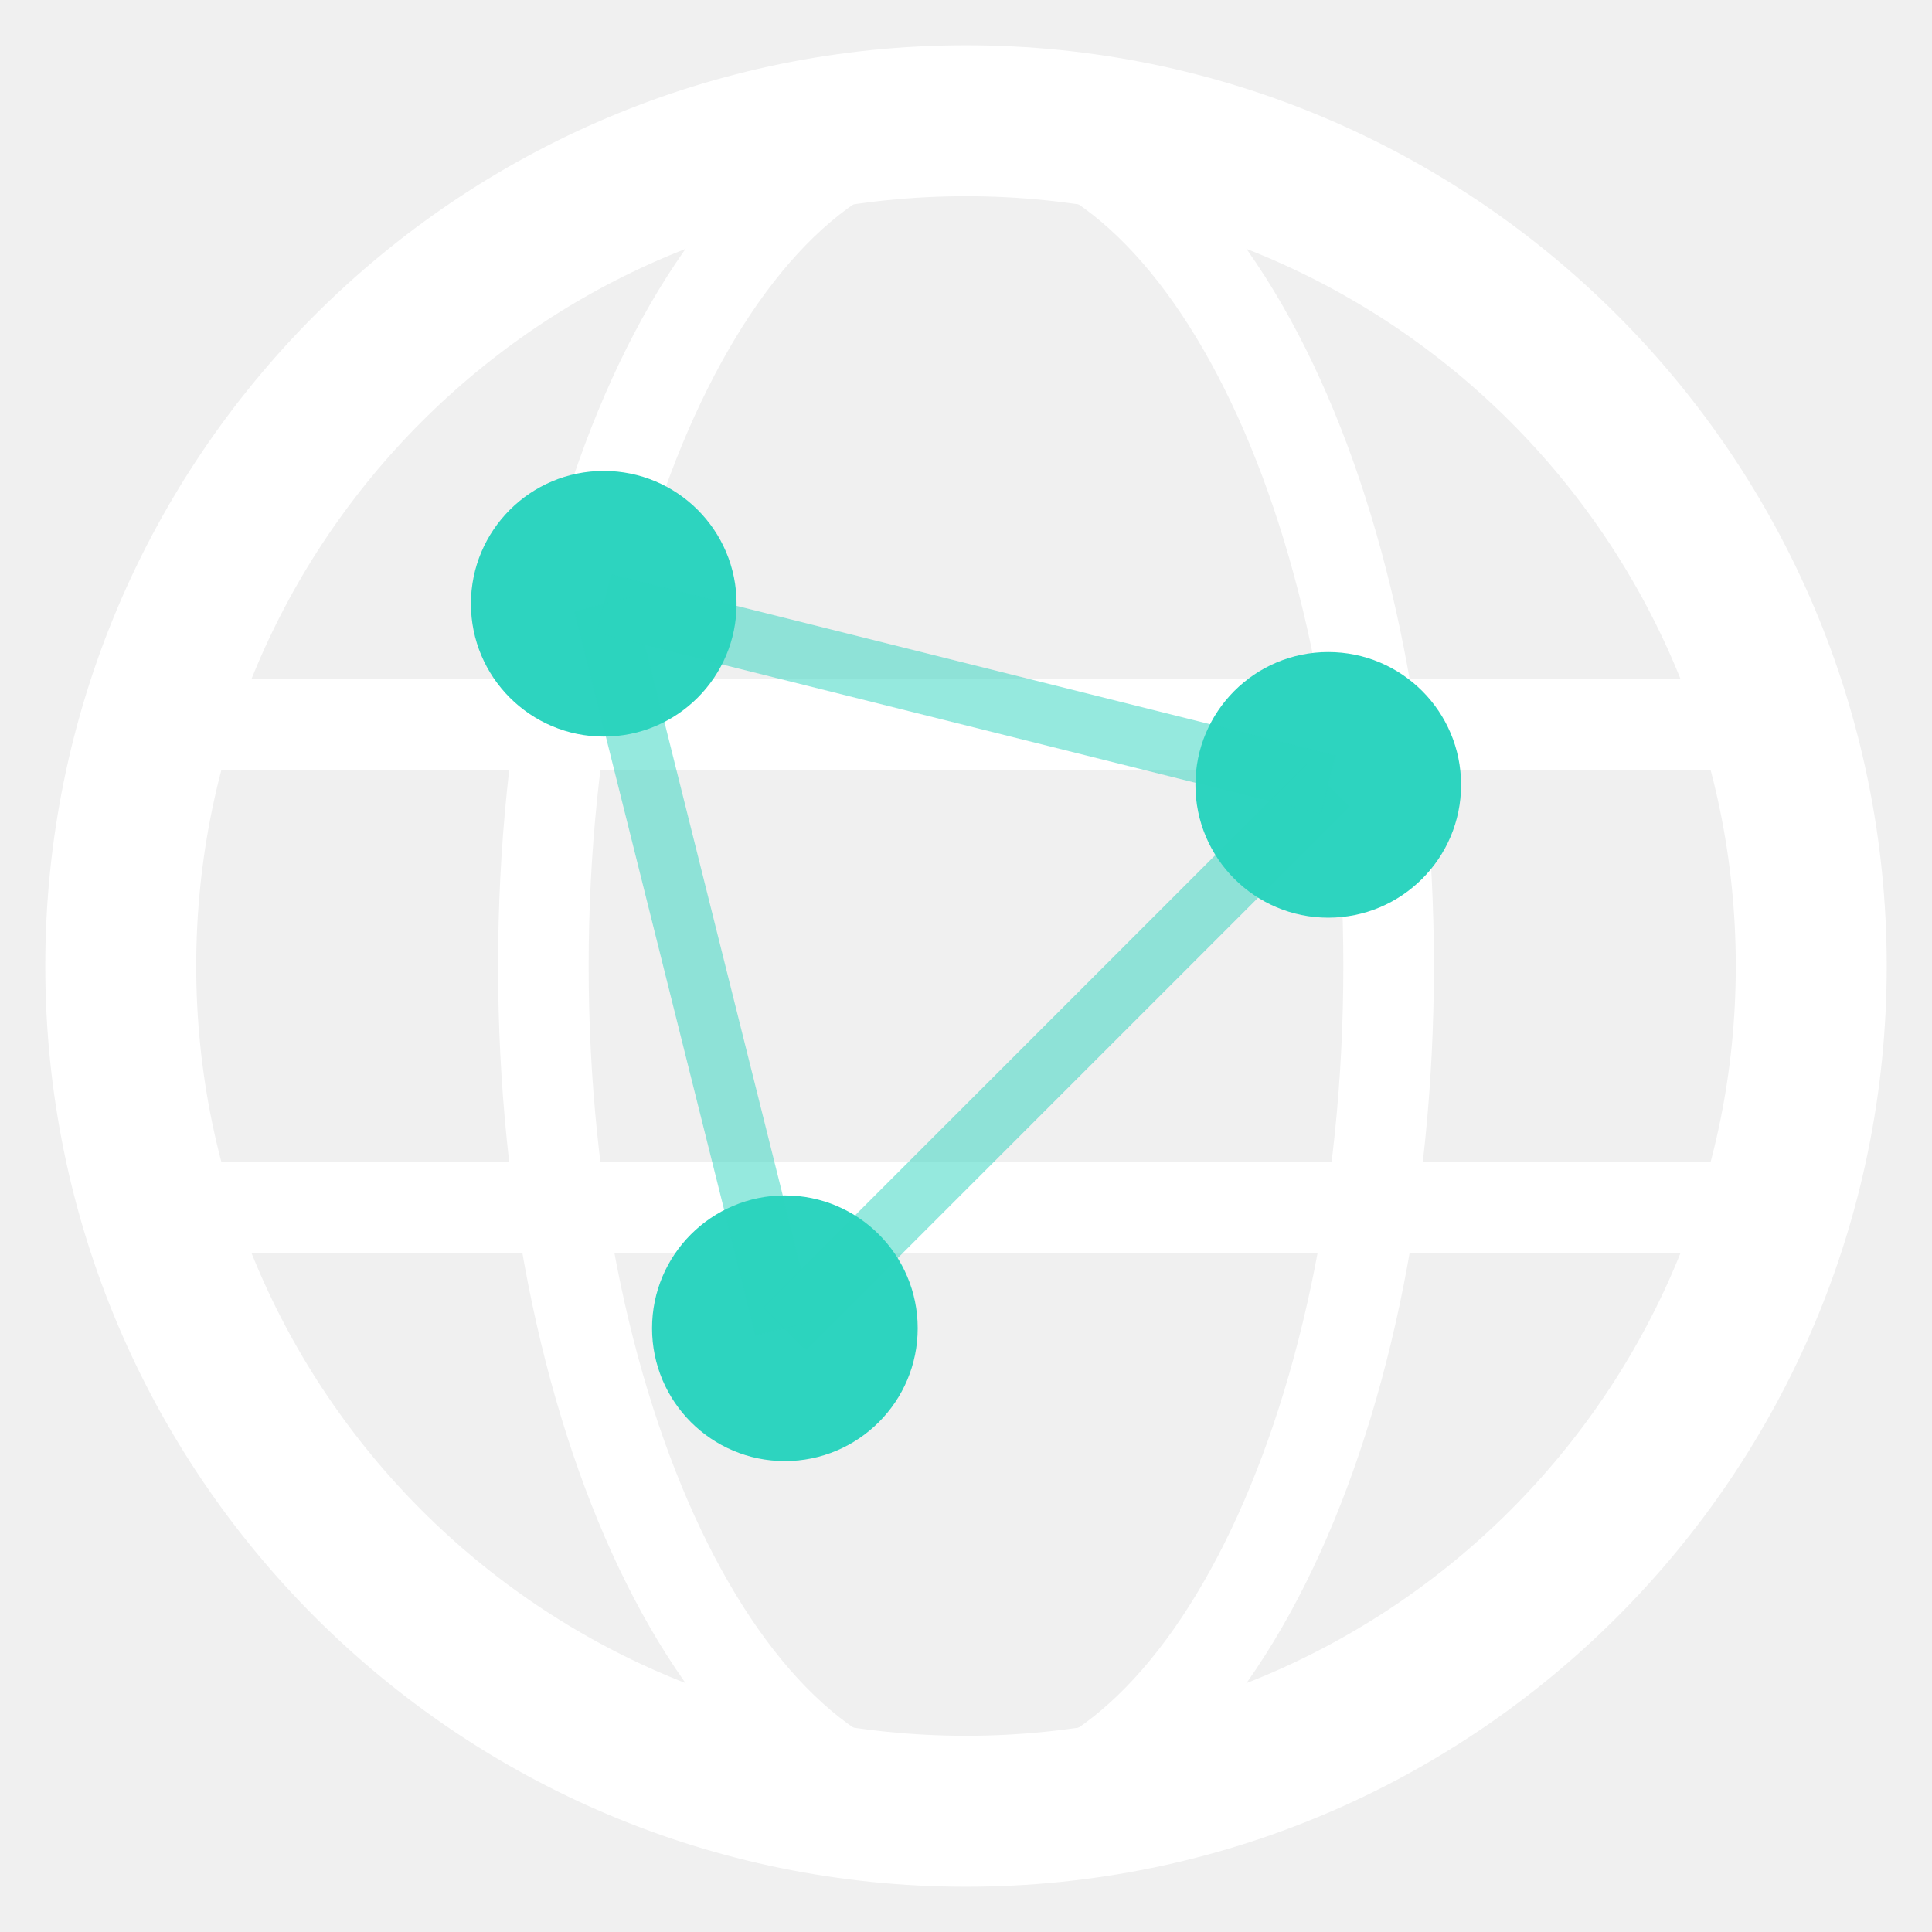
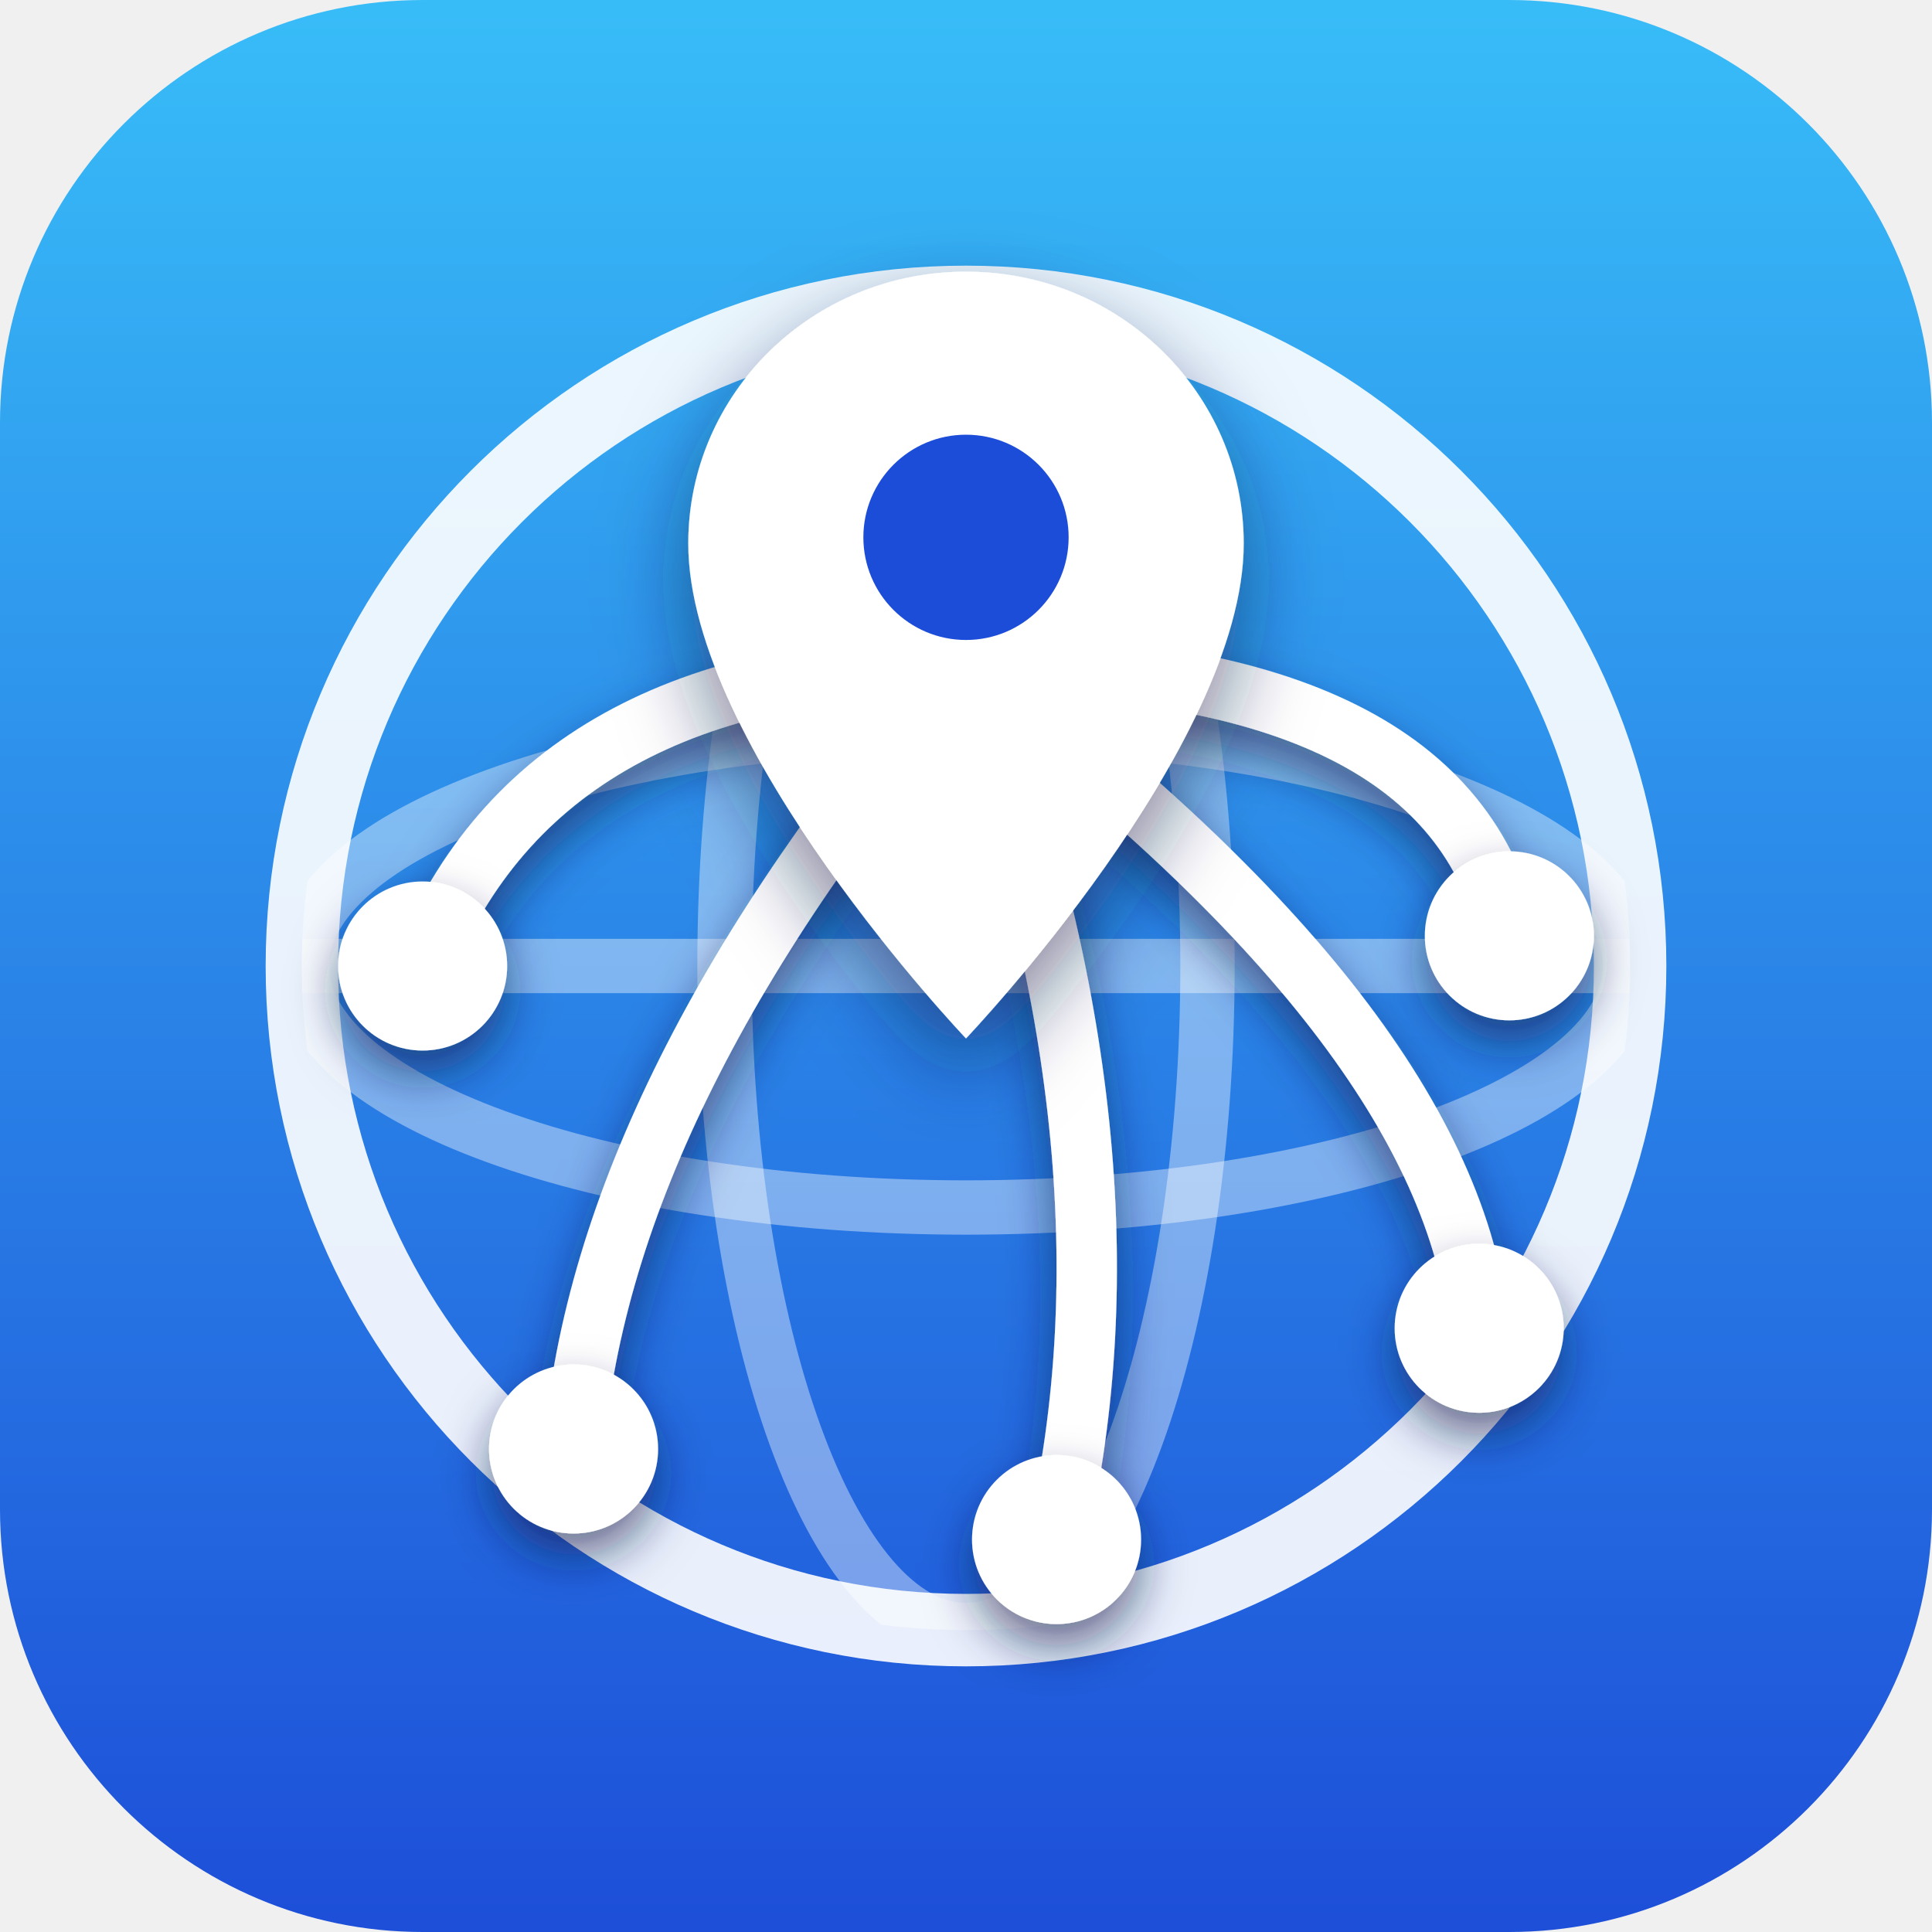
- <svg xmlns="http://www.w3.org/2000/svg" width="32" height="32" viewBox="0 0 32 32" fill="none">
-   <circle cx="16" cy="16" r="14" stroke="#ffffff" stroke-width="2.5" fill="none" />
-   <ellipse cx="16" cy="16" rx="7" ry="14" stroke="#ffffff" stroke-width="1.5" fill="none" />
-   <path d="M3 12h26M3 20h26" stroke="#ffffff" stroke-width="1.5" stroke-linecap="round" />
-   <circle cx="10" cy="10" r="2.2" fill="#2dd4bf" />
-   <circle cx="22" cy="13" r="2.2" fill="#2dd4bf" />
-   <circle cx="13" cy="22" r="2.2" fill="#2dd4bf" />
-   <line x1="10" y1="10" x2="22" y2="13" stroke="#2dd4bf" stroke-width="1" stroke-opacity="0.5" />
-   <line x1="22" y1="13" x2="13" y2="22" stroke="#2dd4bf" stroke-width="1" stroke-opacity="0.5" />
-   <line x1="10" y1="10" x2="13" y2="22" stroke="#2dd4bf" stroke-width="1" stroke-opacity="0.5" />
+ <svg xmlns="http://www.w3.org/2000/svg" width="32" height="32" viewBox="0 0 32 32">
+   <defs>
+     <linearGradient id="bg" x1="0" y1="0" x2="0" y2="1">
+       <stop offset="0%" stop-color="#38bdf8" />
+       <stop offset="100%" stop-color="#1d4ed8" />
+     </linearGradient>
+     <clipPath id="c">
+       <circle cx="16" cy="16" r="11" />
+     </clipPath>
+     <filter id="pinShadow" x="-50%" y="-50%" width="200%" height="200%">
+       <feDropShadow dx="0" dy="0.6" stdDeviation="0.7" flood-color="#0b1f4d" flood-opacity="0.55" />
+     </filter>
+     <filter id="connShadow" x="-50%" y="-50%" width="200%" height="200%">
+       <feDropShadow dx="0" dy="0.4" stdDeviation="0.4" flood-color="#0b1f4d" flood-opacity="0.6" />
+     </filter>
+   </defs>
+   <rect width="32" height="32" rx="7" fill="url(#bg)" />
+   <g clip-path="url(#c)" stroke="#ffffff" stroke-opacity="0.4" stroke-width="0.9" fill="none">
+     <ellipse cx="16" cy="16" rx="11" ry="4" />
+     <ellipse cx="16" cy="16" rx="4" ry="11" />
+     <line x1="5" y1="16" x2="27" y2="16" />
+   </g>
+   <circle cx="16" cy="16" r="11" fill="none" stroke="#ffffff" stroke-opacity="0.9" stroke-width="1.2" />
+   <g stroke="#ffffff" stroke-width="1" fill="none" stroke-linecap="round" filter="url(#connShadow)">
+     <path d="M16 11 Q9 11 7 16" />
+     <path d="M16 11 Q10 18 9.5 24" />
+     <path d="M16 11 Q19 19 17.5 25.5" />
+     <path d="M16 11 Q24 17 24.5 22" />
+     <path d="M16 11 Q24 11 25 15.5" />
+   </g>
+   <g filter="url(#connShadow)">
+     <g fill="#ffffff">
+       <circle cx="7" cy="16" r="1.4" />
+       <circle cx="9.5" cy="24" r="1.4" />
+       <circle cx="17.5" cy="25.5" r="1.4" />
+       <circle cx="24.5" cy="22" r="1.4" />
+       <circle cx="25" cy="15.5" r="1.4" />
+     </g>
+   </g>
+   <g filter="url(#pinShadow)">
+     <path d="M16 4.5c-2.55 0-4.6 2.02-4.6 4.5 0 3.37 4.6 8.2 4.6 8.2s4.6-4.83 4.6-8.2C20.6 6.52 18.55 4.5 16 4.5z" fill="#ffffff" />
+     <circle cx="16" cy="8.9" r="1.7" fill="#1d4ed8" />
+   </g>
</svg>
